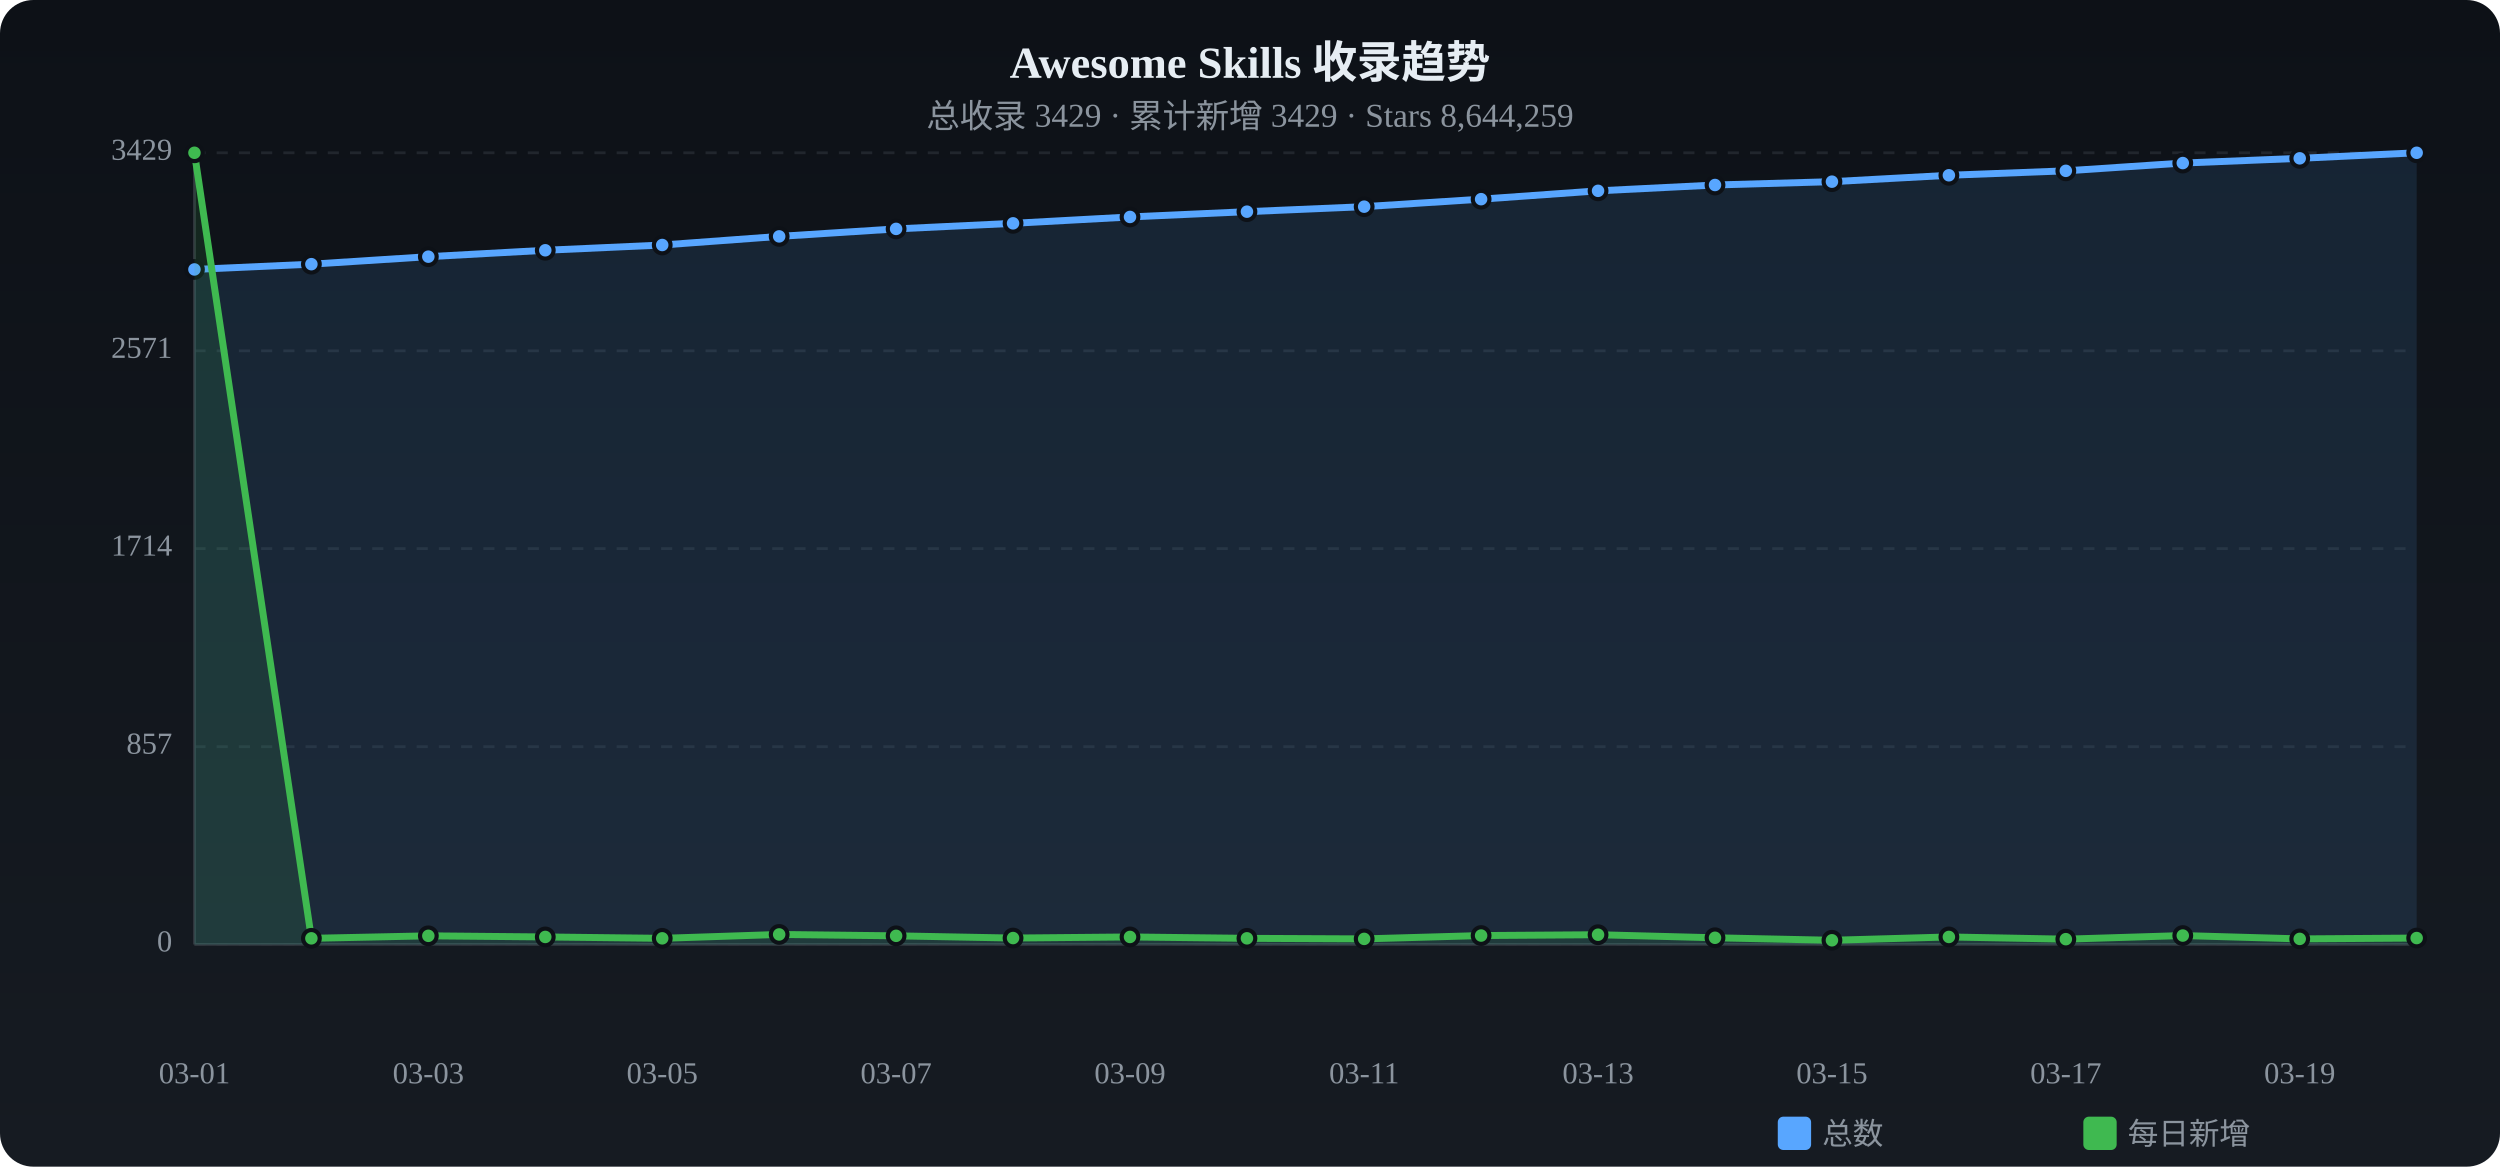
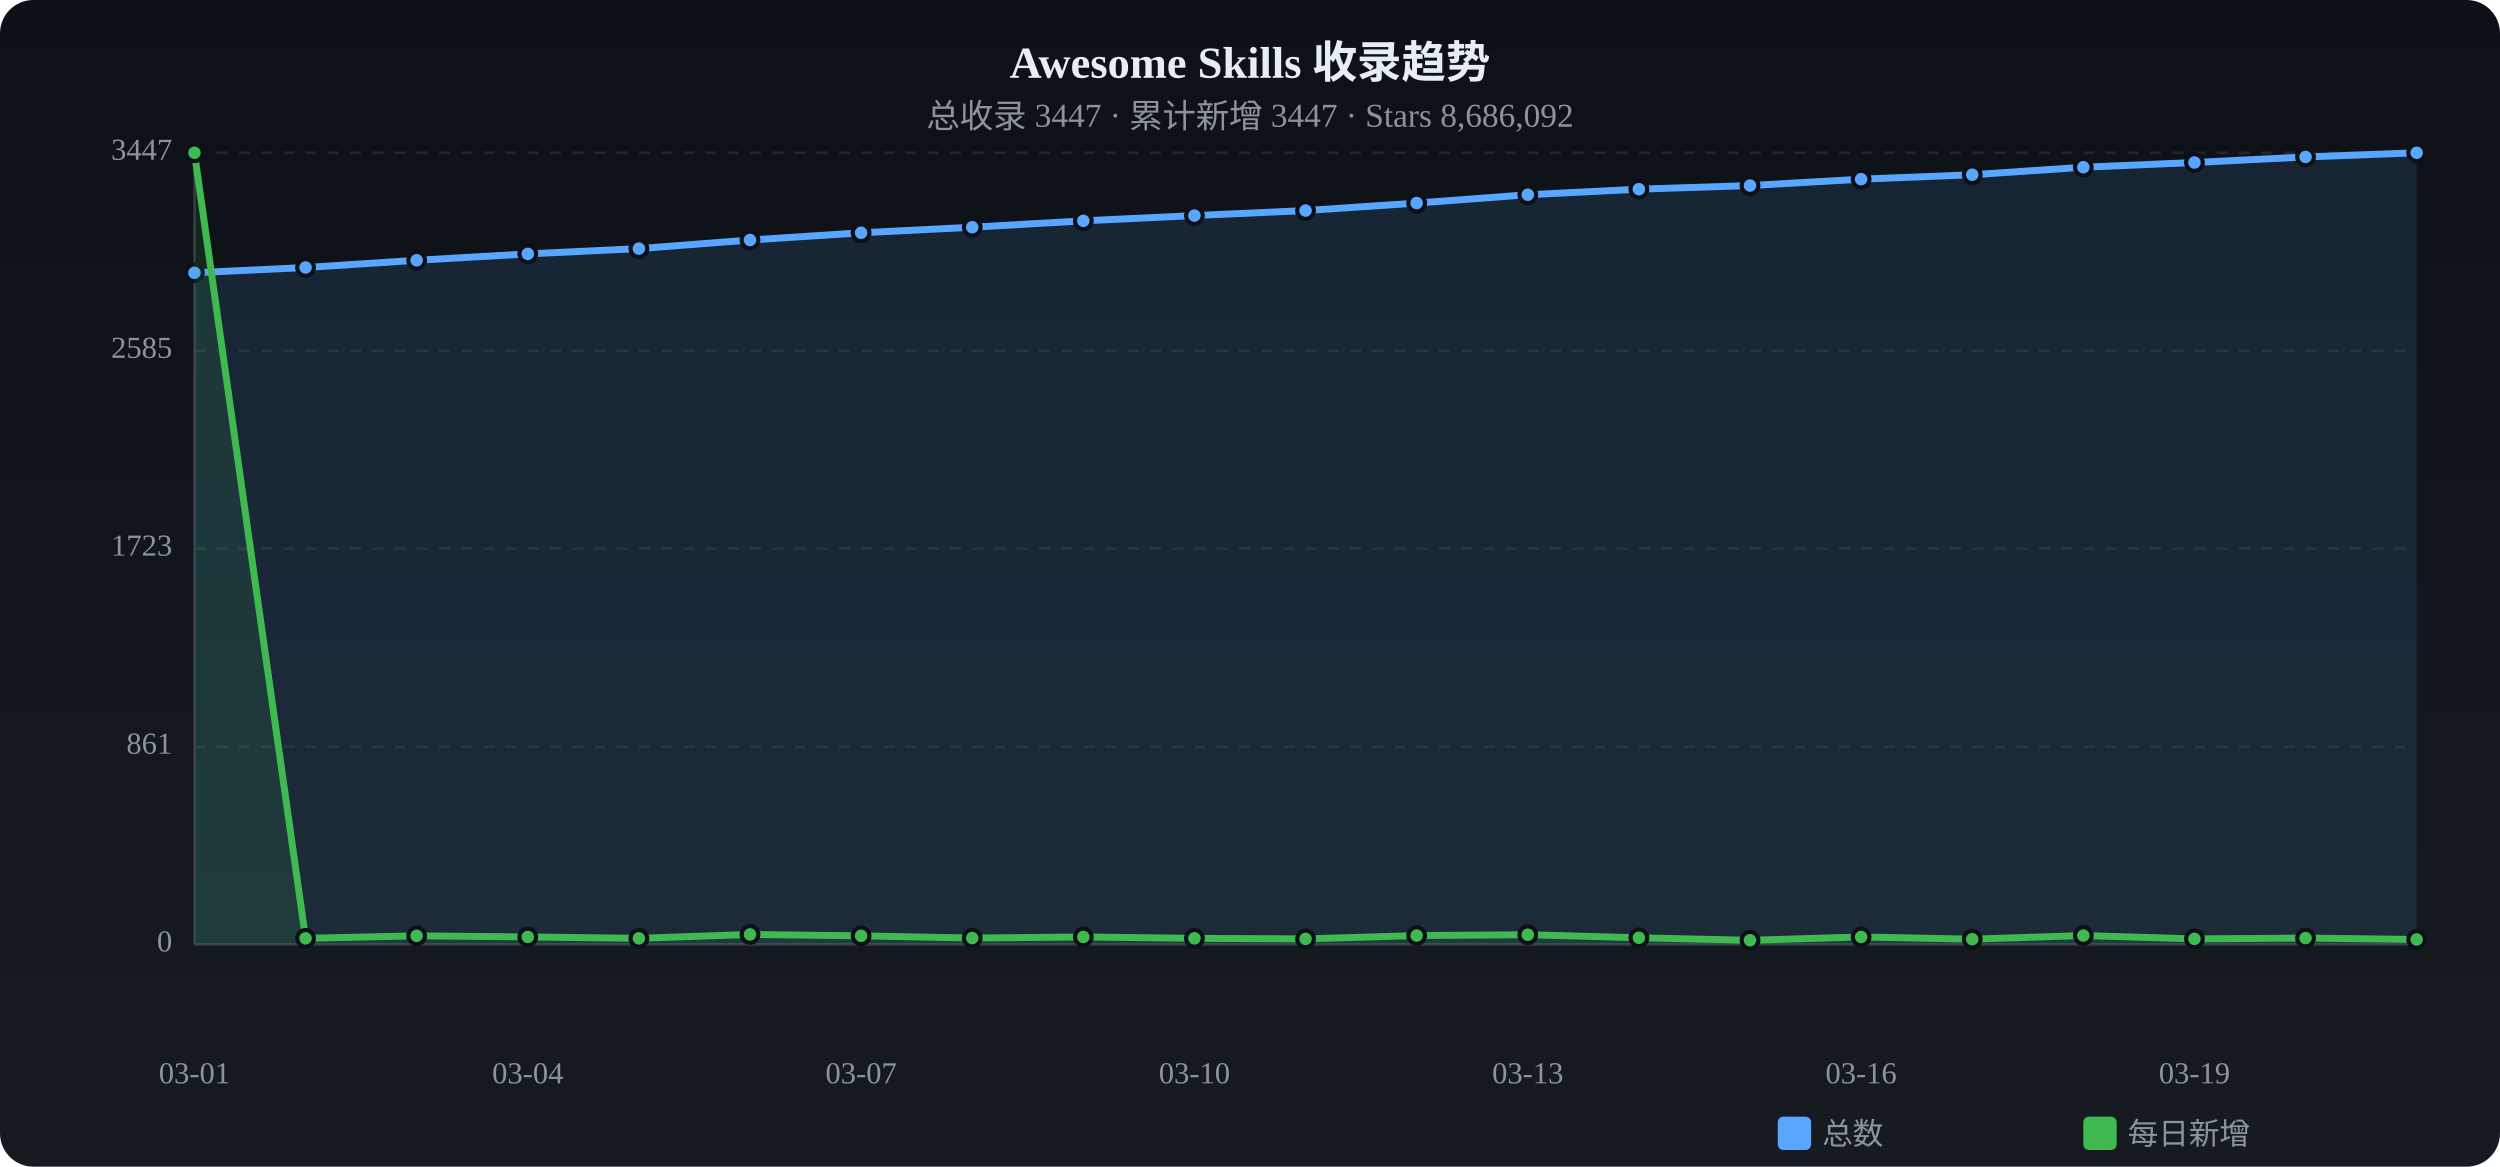
<svg xmlns="http://www.w3.org/2000/svg" viewBox="0 0 900 420" width="900" height="420">
  <defs>
    <linearGradient id="tbg" x1="0%" y1="0%" x2="0%" y2="100%">
      <stop offset="0%" stop-color="#0d1117" />
      <stop offset="100%" stop-color="#161b22" />
    </linearGradient>
  </defs>
  <rect width="900" height="420" rx="12" fill="url(#tbg)" />
  <text x="450.0" y="28" text-anchor="middle" fill="#e6edf3" font-size="16" font-weight="bold">Awesome Skills 收录趋势</text>
-   <text x="450.0" y="46" text-anchor="middle" fill="#8b949e" font-size="12">总收录 3429 · 累计新增 3429 · Stars 8,644,259</text>
+   <text x="450.0" y="46" text-anchor="middle" fill="#8b949e" font-size="12">总收录 3447 · 累计新增 3447 · Stars 8,686,092</text>
  <text x="62" y="340.0" text-anchor="end" fill="#8b949e" font-size="11" dominant-baseline="middle">0</text>
  <line x1="70" y1="340.0" x2="870" y2="340.0" stroke="#21262d" stroke-dasharray="4 4" />
-   <text x="62" y="268.8" text-anchor="end" fill="#8b949e" font-size="11" dominant-baseline="middle">857</text>
+   <text x="62" y="268.8" text-anchor="end" fill="#8b949e" font-size="11" dominant-baseline="middle">861</text>
  <line x1="70" y1="268.8" x2="870" y2="268.8" stroke="#21262d" stroke-dasharray="4 4" />
-   <text x="62" y="197.5" text-anchor="end" fill="#8b949e" font-size="11" dominant-baseline="middle">1714</text>
+   <text x="62" y="197.5" text-anchor="end" fill="#8b949e" font-size="11" dominant-baseline="middle">1723</text>
  <line x1="70" y1="197.5" x2="870" y2="197.5" stroke="#21262d" stroke-dasharray="4 4" />
-   <text x="62" y="126.3" text-anchor="end" fill="#8b949e" font-size="11" dominant-baseline="middle">2571</text>
+   <text x="62" y="126.3" text-anchor="end" fill="#8b949e" font-size="11" dominant-baseline="middle">2585</text>
  <line x1="70" y1="126.3" x2="870" y2="126.3" stroke="#21262d" stroke-dasharray="4 4" />
-   <text x="62" y="55.0" text-anchor="end" fill="#8b949e" font-size="11" dominant-baseline="middle">3429</text>
+   <text x="62" y="55.0" text-anchor="end" fill="#8b949e" font-size="11" dominant-baseline="middle">3447</text>
  <line x1="70" y1="55.0" x2="870" y2="55.0" stroke="#21262d" stroke-dasharray="4 4" />
  <line x1="70" y1="55" x2="70" y2="340" stroke="#30363d" />
  <line x1="70" y1="340" x2="870" y2="340" stroke="#30363d" />
-   <path d="M70.0,97.0 L112.1,95.1 L154.2,92.4 L196.3,90.1 L238.4,88.2 L280.5,85.1 L322.6,82.4 L364.7,80.4 L406.8,78.1 L448.9,76.2 L491.1,74.4 L533.2,71.7 L575.3,68.7 L617.4,66.6 L659.5,65.4 L701.6,63.1 L743.7,61.5 L785.8,58.7 L827.9,57.0 L870.0,55.0 L870.0,340 L70.0,340 Z" fill="#58a6ff" opacity="0.12" />
-   <polyline points="70.0,97.0 112.1,95.1 154.2,92.4 196.3,90.1 238.4,88.2 280.5,85.1 322.6,82.4 364.7,80.4 406.8,78.1 448.9,76.2 491.1,74.4 533.2,71.7 575.3,68.7 617.4,66.6 659.5,65.4 701.6,63.1 743.7,61.5 785.8,58.7 827.9,57.0 870.0,55.0" fill="none" stroke="#58a6ff" stroke-width="2.5" stroke-linecap="round" stroke-linejoin="round" />
-   <circle cx="70.0" cy="97.0" r="3" fill="#58a6ff" stroke="#0d1117" stroke-width="1.5" />
-   <circle cx="112.1" cy="95.1" r="3" fill="#58a6ff" stroke="#0d1117" stroke-width="1.5" />
-   <circle cx="154.2" cy="92.4" r="3" fill="#58a6ff" stroke="#0d1117" stroke-width="1.5" />
-   <circle cx="196.3" cy="90.1" r="3" fill="#58a6ff" stroke="#0d1117" stroke-width="1.5" />
-   <circle cx="238.4" cy="88.2" r="3" fill="#58a6ff" stroke="#0d1117" stroke-width="1.5" />
-   <circle cx="280.5" cy="85.1" r="3" fill="#58a6ff" stroke="#0d1117" stroke-width="1.5" />
-   <circle cx="322.6" cy="82.4" r="3" fill="#58a6ff" stroke="#0d1117" stroke-width="1.5" />
-   <circle cx="364.7" cy="80.4" r="3" fill="#58a6ff" stroke="#0d1117" stroke-width="1.5" />
-   <circle cx="406.8" cy="78.1" r="3" fill="#58a6ff" stroke="#0d1117" stroke-width="1.5" />
-   <circle cx="448.9" cy="76.2" r="3" fill="#58a6ff" stroke="#0d1117" stroke-width="1.5" />
-   <circle cx="491.1" cy="74.4" r="3" fill="#58a6ff" stroke="#0d1117" stroke-width="1.5" />
-   <circle cx="533.2" cy="71.7" r="3" fill="#58a6ff" stroke="#0d1117" stroke-width="1.5" />
-   <circle cx="575.3" cy="68.7" r="3" fill="#58a6ff" stroke="#0d1117" stroke-width="1.5" />
-   <circle cx="617.4" cy="66.6" r="3" fill="#58a6ff" stroke="#0d1117" stroke-width="1.5" />
-   <circle cx="659.5" cy="65.4" r="3" fill="#58a6ff" stroke="#0d1117" stroke-width="1.5" />
-   <circle cx="701.6" cy="63.1" r="3" fill="#58a6ff" stroke="#0d1117" stroke-width="1.5" />
-   <circle cx="743.7" cy="61.5" r="3" fill="#58a6ff" stroke="#0d1117" stroke-width="1.5" />
-   <circle cx="785.8" cy="58.7" r="3" fill="#58a6ff" stroke="#0d1117" stroke-width="1.5" />
-   <circle cx="827.9" cy="57.0" r="3" fill="#58a6ff" stroke="#0d1117" stroke-width="1.5" />
+   <path d="M70.0,98.2 L110.0,96.3 L150.0,93.7 L190.0,91.4 L230.0,89.5 L270.0,86.4 L310.0,83.8 L350.0,81.8 L390.0,79.5 L430.0,77.6 L470.0,75.8 L510.0,73.1 L550.0,70.1 L590.0,68.1 L630.0,66.8 L670.0,64.5 L710.0,62.9 L750.0,60.2 L790.0,58.5 L830.0,56.5 L870.0,55.0 L870.0,340 L70.0,340 Z" fill="#58a6ff" opacity="0.12" />
+   <polyline points="70.0,98.2 110.0,96.3 150.0,93.7 190.0,91.4 230.0,89.5 270.0,86.4 310.0,83.8 350.0,81.8 390.0,79.5 430.0,77.6 470.0,75.8 510.0,73.1 550.0,70.1 590.0,68.1 630.0,66.8 670.0,64.5 710.0,62.9 750.0,60.2 790.0,58.5 830.0,56.5 870.0,55.0" fill="none" stroke="#58a6ff" stroke-width="2.5" stroke-linecap="round" stroke-linejoin="round" />
+   <circle cx="70.0" cy="98.2" r="3" fill="#58a6ff" stroke="#0d1117" stroke-width="1.5" />
+   <circle cx="110.0" cy="96.3" r="3" fill="#58a6ff" stroke="#0d1117" stroke-width="1.5" />
+   <circle cx="150.0" cy="93.7" r="3" fill="#58a6ff" stroke="#0d1117" stroke-width="1.5" />
+   <circle cx="190.0" cy="91.4" r="3" fill="#58a6ff" stroke="#0d1117" stroke-width="1.5" />
+   <circle cx="230.0" cy="89.5" r="3" fill="#58a6ff" stroke="#0d1117" stroke-width="1.5" />
+   <circle cx="270.0" cy="86.4" r="3" fill="#58a6ff" stroke="#0d1117" stroke-width="1.5" />
+   <circle cx="310.0" cy="83.8" r="3" fill="#58a6ff" stroke="#0d1117" stroke-width="1.5" />
+   <circle cx="350.0" cy="81.8" r="3" fill="#58a6ff" stroke="#0d1117" stroke-width="1.5" />
+   <circle cx="390.0" cy="79.5" r="3" fill="#58a6ff" stroke="#0d1117" stroke-width="1.5" />
+   <circle cx="430.0" cy="77.6" r="3" fill="#58a6ff" stroke="#0d1117" stroke-width="1.5" />
+   <circle cx="470.0" cy="75.8" r="3" fill="#58a6ff" stroke="#0d1117" stroke-width="1.5" />
+   <circle cx="510.0" cy="73.1" r="3" fill="#58a6ff" stroke="#0d1117" stroke-width="1.5" />
+   <circle cx="550.0" cy="70.1" r="3" fill="#58a6ff" stroke="#0d1117" stroke-width="1.5" />
+   <circle cx="590.0" cy="68.1" r="3" fill="#58a6ff" stroke="#0d1117" stroke-width="1.5" />
+   <circle cx="630.0" cy="66.8" r="3" fill="#58a6ff" stroke="#0d1117" stroke-width="1.5" />
+   <circle cx="670.0" cy="64.5" r="3" fill="#58a6ff" stroke="#0d1117" stroke-width="1.5" />
+   <circle cx="710.0" cy="62.9" r="3" fill="#58a6ff" stroke="#0d1117" stroke-width="1.5" />
+   <circle cx="750.0" cy="60.2" r="3" fill="#58a6ff" stroke="#0d1117" stroke-width="1.5" />
+   <circle cx="790.0" cy="58.5" r="3" fill="#58a6ff" stroke="#0d1117" stroke-width="1.5" />
+   <circle cx="830.0" cy="56.5" r="3" fill="#58a6ff" stroke="#0d1117" stroke-width="1.5" />
  <circle cx="870.0" cy="55.0" r="3" fill="#58a6ff" stroke="#0d1117" stroke-width="1.5" />
-   <path d="M70.0,55.0 L112.1,337.8 L154.2,336.9 L196.3,337.3 L238.4,337.8 L280.5,336.4 L322.6,336.9 L364.7,337.7 L406.8,337.3 L448.9,337.8 L491.1,338.0 L533.2,336.8 L575.3,336.5 L617.4,337.6 L659.5,338.5 L701.6,337.3 L743.7,338.1 L785.8,336.8 L827.9,338.0 L870.0,337.7 L870.0,340 L70.0,340 Z" fill="#3fb950" opacity="0.12" />
-   <polyline points="70.0,55.0 112.1,337.8 154.2,336.9 196.3,337.3 238.4,337.8 280.5,336.4 322.6,336.9 364.7,337.7 406.8,337.3 448.9,337.8 491.1,338.0 533.2,336.8 575.3,336.5 617.4,337.6 659.5,338.5 701.6,337.3 743.7,338.1 785.8,336.8 827.9,338.0 870.0,337.7" fill="none" stroke="#3fb950" stroke-width="2.5" stroke-linecap="round" stroke-linejoin="round" />
+   <path d="M70.0,55.0 L110.0,337.8 L150.0,336.9 L190.0,337.3 L230.0,337.8 L270.0,336.4 L310.0,336.9 L350.0,337.7 L390.0,337.3 L430.0,337.8 L470.0,338.0 L510.0,336.8 L550.0,336.5 L590.0,337.6 L630.0,338.5 L670.0,337.3 L710.0,338.1 L750.0,336.8 L790.0,338.0 L830.0,337.7 L870.0,338.2 L870.0,340 L70.0,340 Z" fill="#3fb950" opacity="0.12" />
+   <polyline points="70.0,55.0 110.0,337.8 150.0,336.9 190.0,337.3 230.0,337.8 270.0,336.4 310.0,336.9 350.0,337.7 390.0,337.3 430.0,337.8 470.0,338.0 510.0,336.8 550.0,336.5 590.0,337.6 630.0,338.5 670.0,337.3 710.0,338.1 750.0,336.8 790.0,338.0 830.0,337.7 870.0,338.2" fill="none" stroke="#3fb950" stroke-width="2.5" stroke-linecap="round" stroke-linejoin="round" />
  <circle cx="70.0" cy="55.0" r="3" fill="#3fb950" stroke="#0d1117" stroke-width="1.5" />
-   <circle cx="112.1" cy="337.8" r="3" fill="#3fb950" stroke="#0d1117" stroke-width="1.5" />
-   <circle cx="154.2" cy="336.9" r="3" fill="#3fb950" stroke="#0d1117" stroke-width="1.5" />
-   <circle cx="196.3" cy="337.3" r="3" fill="#3fb950" stroke="#0d1117" stroke-width="1.5" />
-   <circle cx="238.4" cy="337.8" r="3" fill="#3fb950" stroke="#0d1117" stroke-width="1.5" />
-   <circle cx="280.5" cy="336.4" r="3" fill="#3fb950" stroke="#0d1117" stroke-width="1.5" />
-   <circle cx="322.6" cy="336.9" r="3" fill="#3fb950" stroke="#0d1117" stroke-width="1.5" />
-   <circle cx="364.7" cy="337.7" r="3" fill="#3fb950" stroke="#0d1117" stroke-width="1.5" />
-   <circle cx="406.8" cy="337.3" r="3" fill="#3fb950" stroke="#0d1117" stroke-width="1.5" />
-   <circle cx="448.9" cy="337.8" r="3" fill="#3fb950" stroke="#0d1117" stroke-width="1.5" />
-   <circle cx="491.1" cy="338.0" r="3" fill="#3fb950" stroke="#0d1117" stroke-width="1.5" />
-   <circle cx="533.2" cy="336.8" r="3" fill="#3fb950" stroke="#0d1117" stroke-width="1.5" />
-   <circle cx="575.3" cy="336.5" r="3" fill="#3fb950" stroke="#0d1117" stroke-width="1.5" />
-   <circle cx="617.4" cy="337.6" r="3" fill="#3fb950" stroke="#0d1117" stroke-width="1.5" />
-   <circle cx="659.5" cy="338.5" r="3" fill="#3fb950" stroke="#0d1117" stroke-width="1.5" />
-   <circle cx="701.6" cy="337.3" r="3" fill="#3fb950" stroke="#0d1117" stroke-width="1.5" />
-   <circle cx="743.7" cy="338.1" r="3" fill="#3fb950" stroke="#0d1117" stroke-width="1.5" />
-   <circle cx="785.8" cy="336.8" r="3" fill="#3fb950" stroke="#0d1117" stroke-width="1.5" />
-   <circle cx="827.9" cy="338.0" r="3" fill="#3fb950" stroke="#0d1117" stroke-width="1.5" />
-   <circle cx="870.0" cy="337.7" r="3" fill="#3fb950" stroke="#0d1117" stroke-width="1.5" />
+   <circle cx="110.0" cy="337.8" r="3" fill="#3fb950" stroke="#0d1117" stroke-width="1.5" />
+   <circle cx="150.0" cy="336.9" r="3" fill="#3fb950" stroke="#0d1117" stroke-width="1.5" />
+   <circle cx="190.0" cy="337.3" r="3" fill="#3fb950" stroke="#0d1117" stroke-width="1.5" />
+   <circle cx="230.0" cy="337.8" r="3" fill="#3fb950" stroke="#0d1117" stroke-width="1.5" />
+   <circle cx="270.0" cy="336.4" r="3" fill="#3fb950" stroke="#0d1117" stroke-width="1.5" />
+   <circle cx="310.0" cy="336.9" r="3" fill="#3fb950" stroke="#0d1117" stroke-width="1.5" />
+   <circle cx="350.0" cy="337.7" r="3" fill="#3fb950" stroke="#0d1117" stroke-width="1.5" />
+   <circle cx="390.0" cy="337.3" r="3" fill="#3fb950" stroke="#0d1117" stroke-width="1.5" />
+   <circle cx="430.0" cy="337.8" r="3" fill="#3fb950" stroke="#0d1117" stroke-width="1.5" />
+   <circle cx="470.0" cy="338.0" r="3" fill="#3fb950" stroke="#0d1117" stroke-width="1.5" />
+   <circle cx="510.0" cy="336.8" r="3" fill="#3fb950" stroke="#0d1117" stroke-width="1.5" />
+   <circle cx="550.0" cy="336.5" r="3" fill="#3fb950" stroke="#0d1117" stroke-width="1.5" />
+   <circle cx="590.0" cy="337.6" r="3" fill="#3fb950" stroke="#0d1117" stroke-width="1.5" />
+   <circle cx="630.0" cy="338.5" r="3" fill="#3fb950" stroke="#0d1117" stroke-width="1.5" />
+   <circle cx="670.0" cy="337.3" r="3" fill="#3fb950" stroke="#0d1117" stroke-width="1.5" />
+   <circle cx="710.0" cy="338.1" r="3" fill="#3fb950" stroke="#0d1117" stroke-width="1.5" />
+   <circle cx="750.0" cy="336.8" r="3" fill="#3fb950" stroke="#0d1117" stroke-width="1.5" />
+   <circle cx="790.0" cy="338.0" r="3" fill="#3fb950" stroke="#0d1117" stroke-width="1.5" />
+   <circle cx="830.0" cy="337.7" r="3" fill="#3fb950" stroke="#0d1117" stroke-width="1.5" />
+   <circle cx="870.0" cy="338.2" r="3" fill="#3fb950" stroke="#0d1117" stroke-width="1.5" />
  <text x="70.0" y="390" text-anchor="middle" fill="#8b949e" font-size="11">03-01</text>
-   <text x="154.2" y="390" text-anchor="middle" fill="#8b949e" font-size="11">03-03</text>
-   <text x="238.4" y="390" text-anchor="middle" fill="#8b949e" font-size="11">03-05</text>
-   <text x="322.6" y="390" text-anchor="middle" fill="#8b949e" font-size="11">03-07</text>
-   <text x="406.8" y="390" text-anchor="middle" fill="#8b949e" font-size="11">03-09</text>
-   <text x="491.1" y="390" text-anchor="middle" fill="#8b949e" font-size="11">03-11</text>
-   <text x="575.3" y="390" text-anchor="middle" fill="#8b949e" font-size="11">03-13</text>
-   <text x="659.5" y="390" text-anchor="middle" fill="#8b949e" font-size="11">03-15</text>
-   <text x="743.7" y="390" text-anchor="middle" fill="#8b949e" font-size="11">03-17</text>
-   <text x="827.9" y="390" text-anchor="middle" fill="#8b949e" font-size="11">03-19</text>
+   <text x="190.0" y="390" text-anchor="middle" fill="#8b949e" font-size="11">03-04</text>
+   <text x="310.0" y="390" text-anchor="middle" fill="#8b949e" font-size="11">03-07</text>
+   <text x="430.0" y="390" text-anchor="middle" fill="#8b949e" font-size="11">03-10</text>
+   <text x="550.0" y="390" text-anchor="middle" fill="#8b949e" font-size="11">03-13</text>
+   <text x="670.0" y="390" text-anchor="middle" fill="#8b949e" font-size="11">03-16</text>
+   <text x="790.0" y="390" text-anchor="middle" fill="#8b949e" font-size="11">03-19</text>
  <rect x="640" y="402" width="12" height="12" rx="2" fill="#58a6ff" />
  <text x="656" y="412" fill="#8b949e" font-size="11">总数</text>
  <rect x="750" y="402" width="12" height="12" rx="2" fill="#3fb950" />
  <text x="766" y="412" fill="#8b949e" font-size="11">每日新增</text>
</svg>
